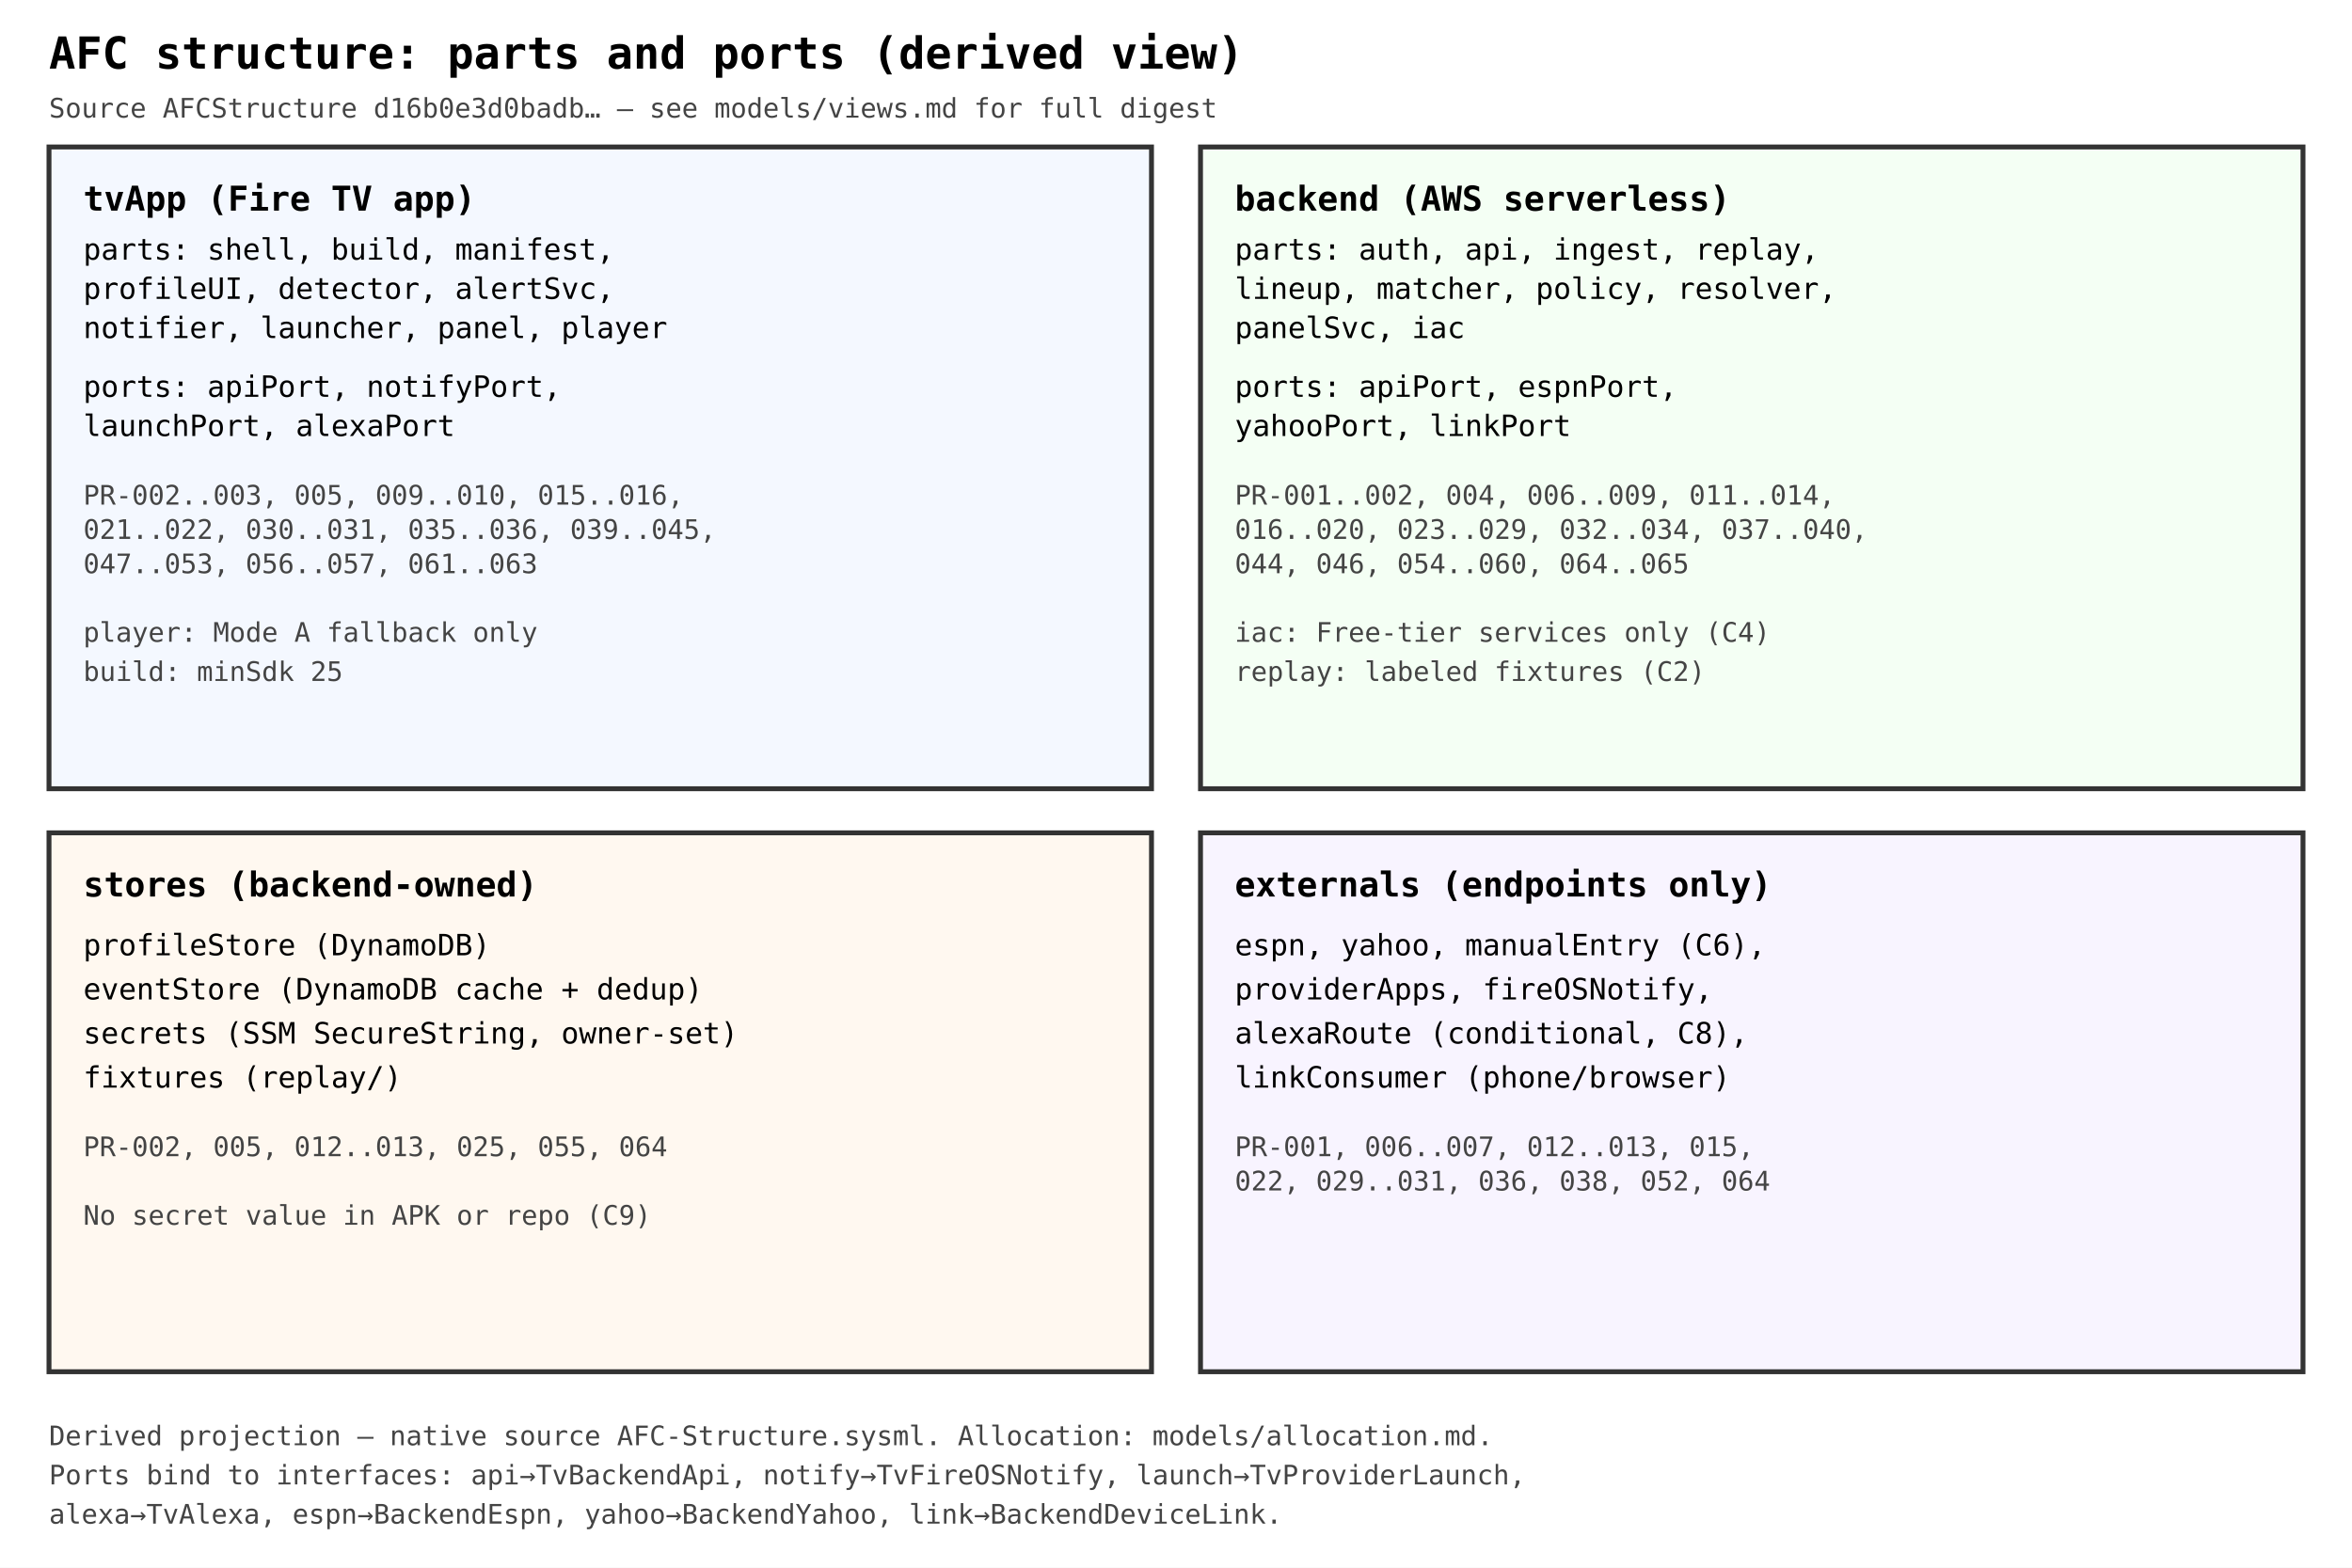
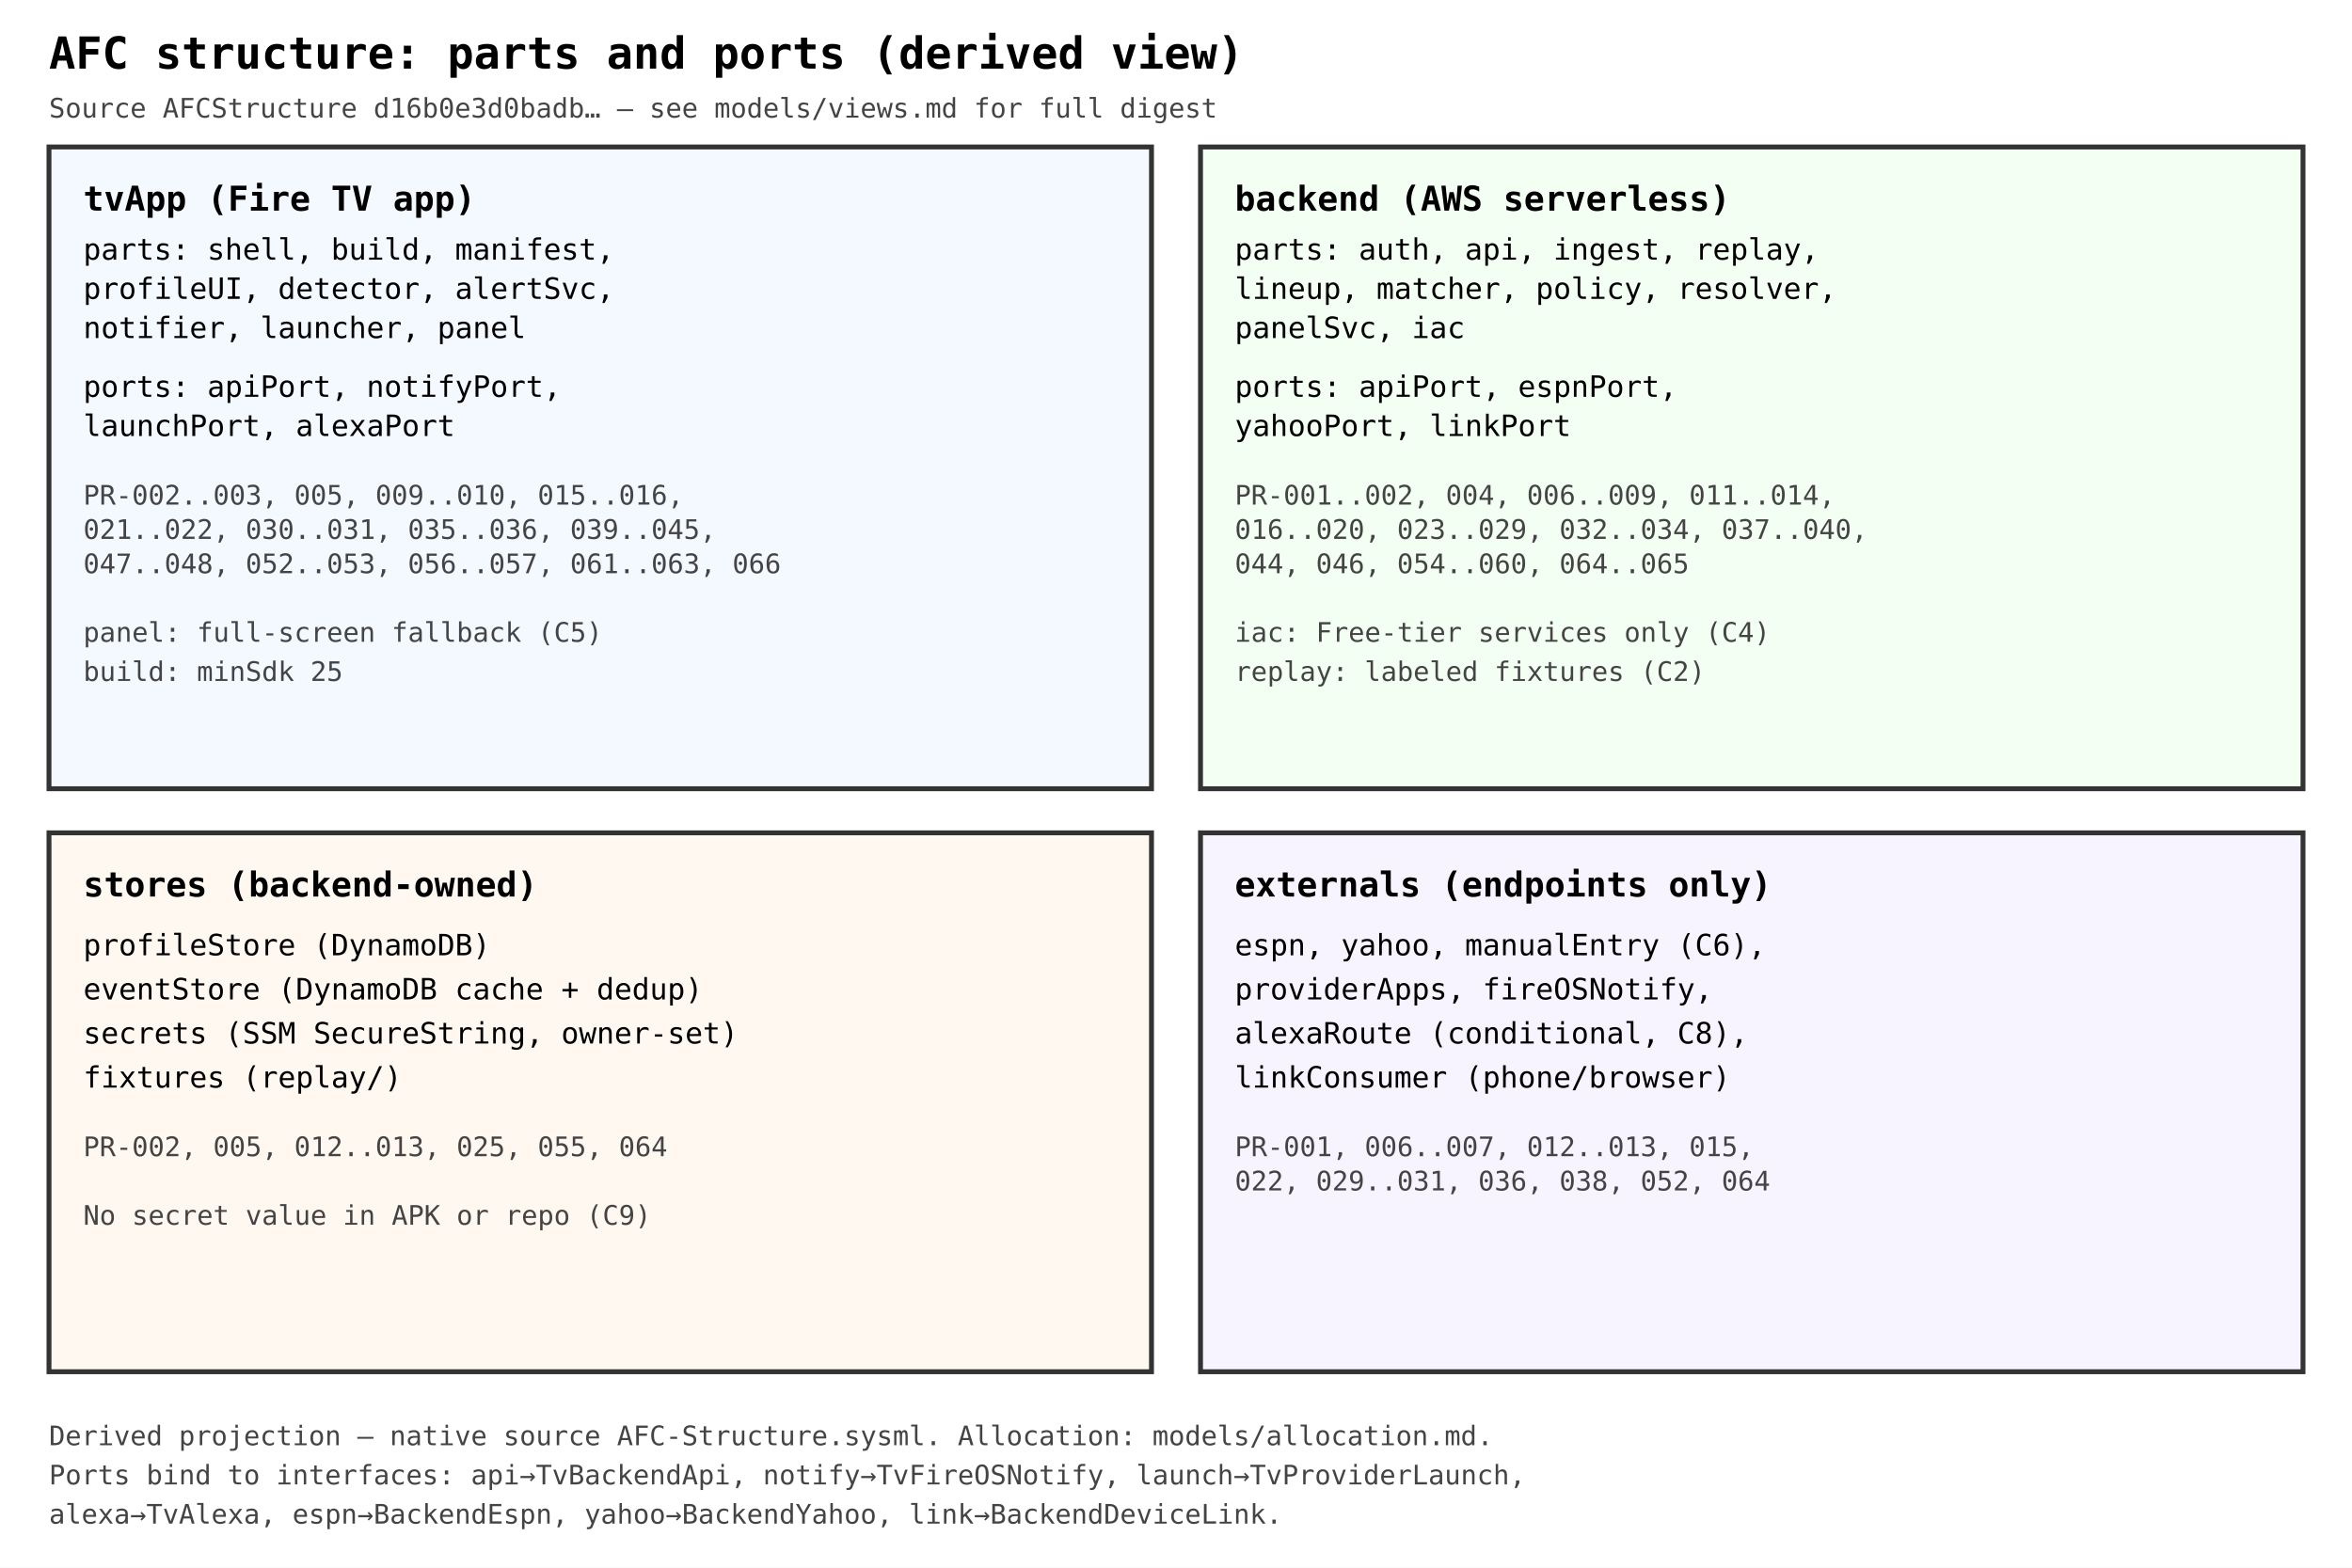
<svg xmlns="http://www.w3.org/2000/svg" width="960" height="640" viewBox="0 0 960 640" font-family="monospace">
  <rect x="0" y="0" width="960" height="640" fill="#ffffff" />
  <text x="20" y="28" font-size="18" font-weight="bold">AFC structure: parts and ports (derived view)</text>
  <text x="20" y="48" font-size="11" fill="#444">Source AFCStructure d16b0e3d0badb… — see models/views.md for full digest</text>
  <rect x="20" y="60" width="450" height="262" fill="#f4f8ff" stroke="#333" stroke-width="2" />
  <text x="34" y="86" font-size="14" font-weight="bold">tvApp (Fire TV app)</text>
  <text x="34" y="106" font-size="12">parts: shell, build, manifest,</text>
  <text x="34" y="122" font-size="12">profileUI, detector, alertSvc,</text>
-   <text x="34" y="138" font-size="12">notifier, launcher, panel, player</text>
+   <text x="34" y="138" font-size="12">notifier, launcher, panel</text>
  <text x="34" y="162" font-size="12">ports: apiPort, notifyPort,</text>
  <text x="34" y="178" font-size="12">launchPort, alexaPort</text>
  <text x="34" y="206" font-size="11" fill="#444">PR-002..003, 005, 009..010, 015..016,</text>
  <text x="34" y="220" font-size="11" fill="#444">021..022, 030..031, 035..036, 039..045,</text>
-   <text x="34" y="234" font-size="11" fill="#444">047..053, 056..057, 061..063</text>
-   <text x="34" y="262" font-size="11" fill="#444">player: Mode A fallback only</text>
+   <text x="34" y="234" font-size="11" fill="#444">047..048, 052..053, 056..057, 061..063, 066</text>
+   <text x="34" y="262" font-size="11" fill="#444">panel: full-screen fallback (C5)</text>
  <text x="34" y="278" font-size="11" fill="#444">build: minSdk 25</text>
  <rect x="490" y="60" width="450" height="262" fill="#f4fff4" stroke="#333" stroke-width="2" />
  <text x="504" y="86" font-size="14" font-weight="bold">backend (AWS serverless)</text>
  <text x="504" y="106" font-size="12">parts: auth, api, ingest, replay,</text>
  <text x="504" y="122" font-size="12">lineup, matcher, policy, resolver,</text>
  <text x="504" y="138" font-size="12">panelSvc, iac</text>
  <text x="504" y="162" font-size="12">ports: apiPort, espnPort,</text>
  <text x="504" y="178" font-size="12">yahooPort, linkPort</text>
  <text x="504" y="206" font-size="11" fill="#444">PR-001..002, 004, 006..009, 011..014,</text>
  <text x="504" y="220" font-size="11" fill="#444">016..020, 023..029, 032..034, 037..040,</text>
  <text x="504" y="234" font-size="11" fill="#444">044, 046, 054..060, 064..065</text>
  <text x="504" y="262" font-size="11" fill="#444">iac: Free-tier services only (C4)</text>
  <text x="504" y="278" font-size="11" fill="#444">replay: labeled fixtures (C2)</text>
  <rect x="20" y="340" width="450" height="220" fill="#fff8f0" stroke="#333" stroke-width="2" />
  <text x="34" y="366" font-size="14" font-weight="bold">stores (backend-owned)</text>
  <text x="34" y="390" font-size="12">profileStore (DynamoDB)</text>
  <text x="34" y="408" font-size="12">eventStore (DynamoDB cache + dedup)</text>
  <text x="34" y="426" font-size="12">secrets (SSM SecureString, owner-set)</text>
  <text x="34" y="444" font-size="12">fixtures (replay/)</text>
  <text x="34" y="472" font-size="11" fill="#444">PR-002, 005, 012..013, 025, 055, 064</text>
  <text x="34" y="500" font-size="11" fill="#444">No secret value in APK or repo (C9)</text>
  <rect x="490" y="340" width="450" height="220" fill="#f8f4ff" stroke="#333" stroke-width="2" />
  <text x="504" y="366" font-size="14" font-weight="bold">externals (endpoints only)</text>
  <text x="504" y="390" font-size="12">espn, yahoo, manualEntry (C6),</text>
  <text x="504" y="408" font-size="12">providerApps, fireOSNotify,</text>
  <text x="504" y="426" font-size="12">alexaRoute (conditional, C8),</text>
  <text x="504" y="444" font-size="12">linkConsumer (phone/browser)</text>
  <text x="504" y="472" font-size="11" fill="#444">PR-001, 006..007, 012..013, 015,</text>
  <text x="504" y="486" font-size="11" fill="#444">022, 029..031, 036, 038, 052, 064</text>
  <text x="20" y="590" font-size="11" fill="#444">Derived projection — native source AFC-Structure.sysml. Allocation: models/allocation.md.</text>
  <text x="20" y="606" font-size="11" fill="#444">Ports bind to interfaces: api→TvBackendApi, notify→TvFireOSNotify, launch→TvProviderLaunch,</text>
  <text x="20" y="622" font-size="11" fill="#444">alexa→TvAlexa, espn→BackendEspn, yahoo→BackendYahoo, link→BackendDeviceLink.</text>
</svg>
